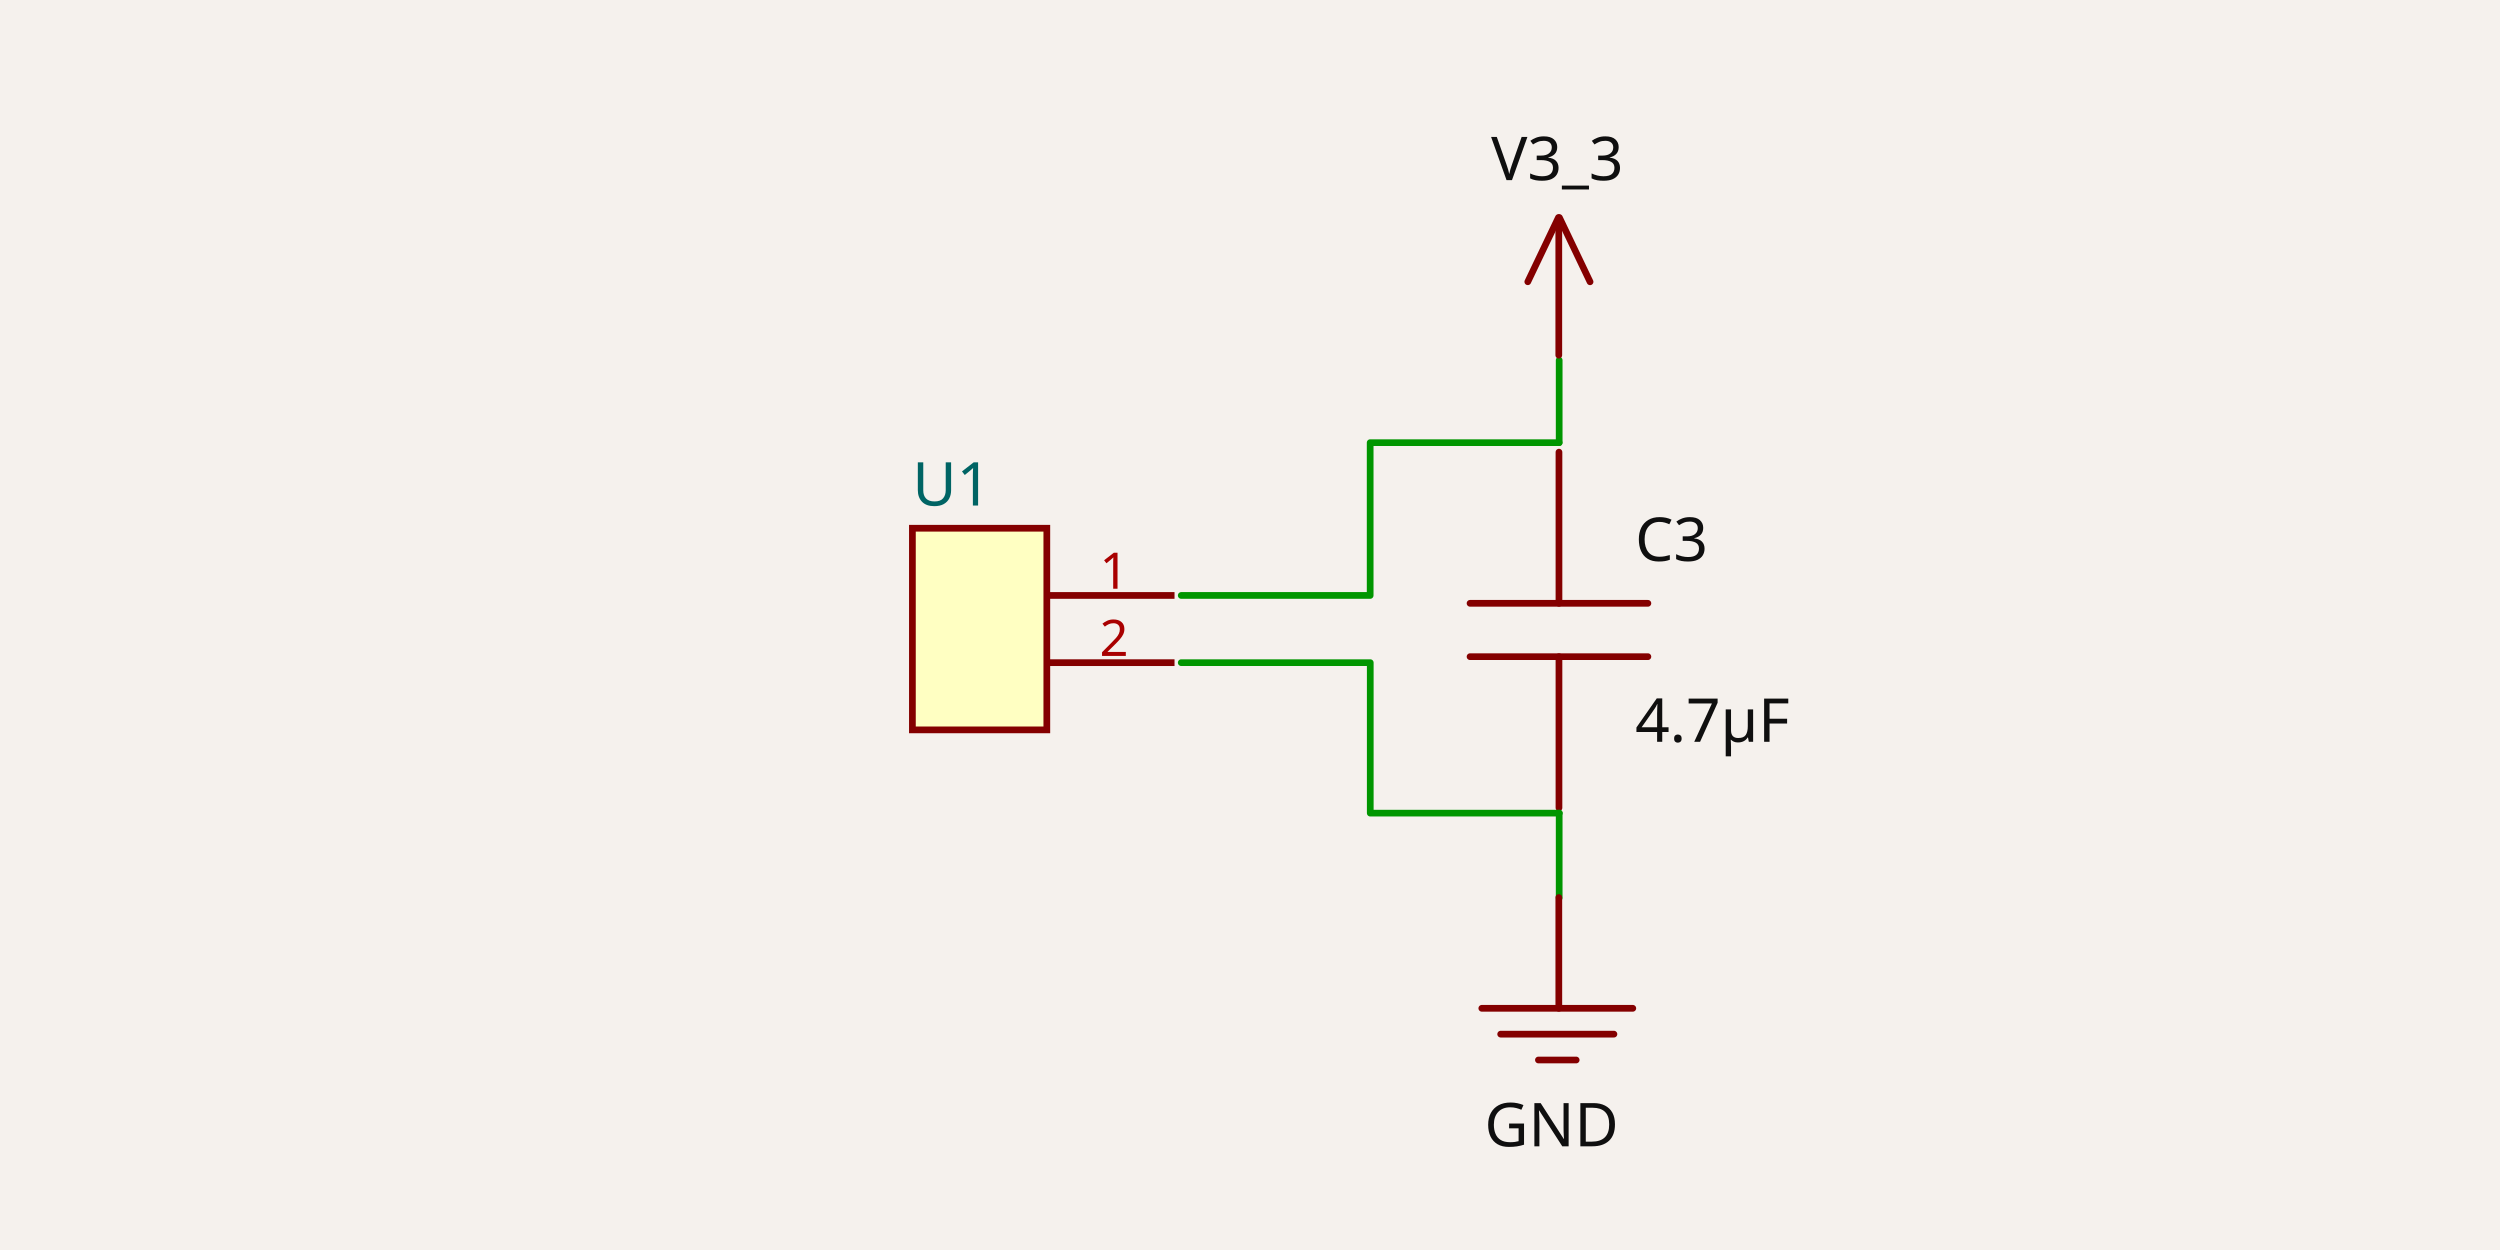
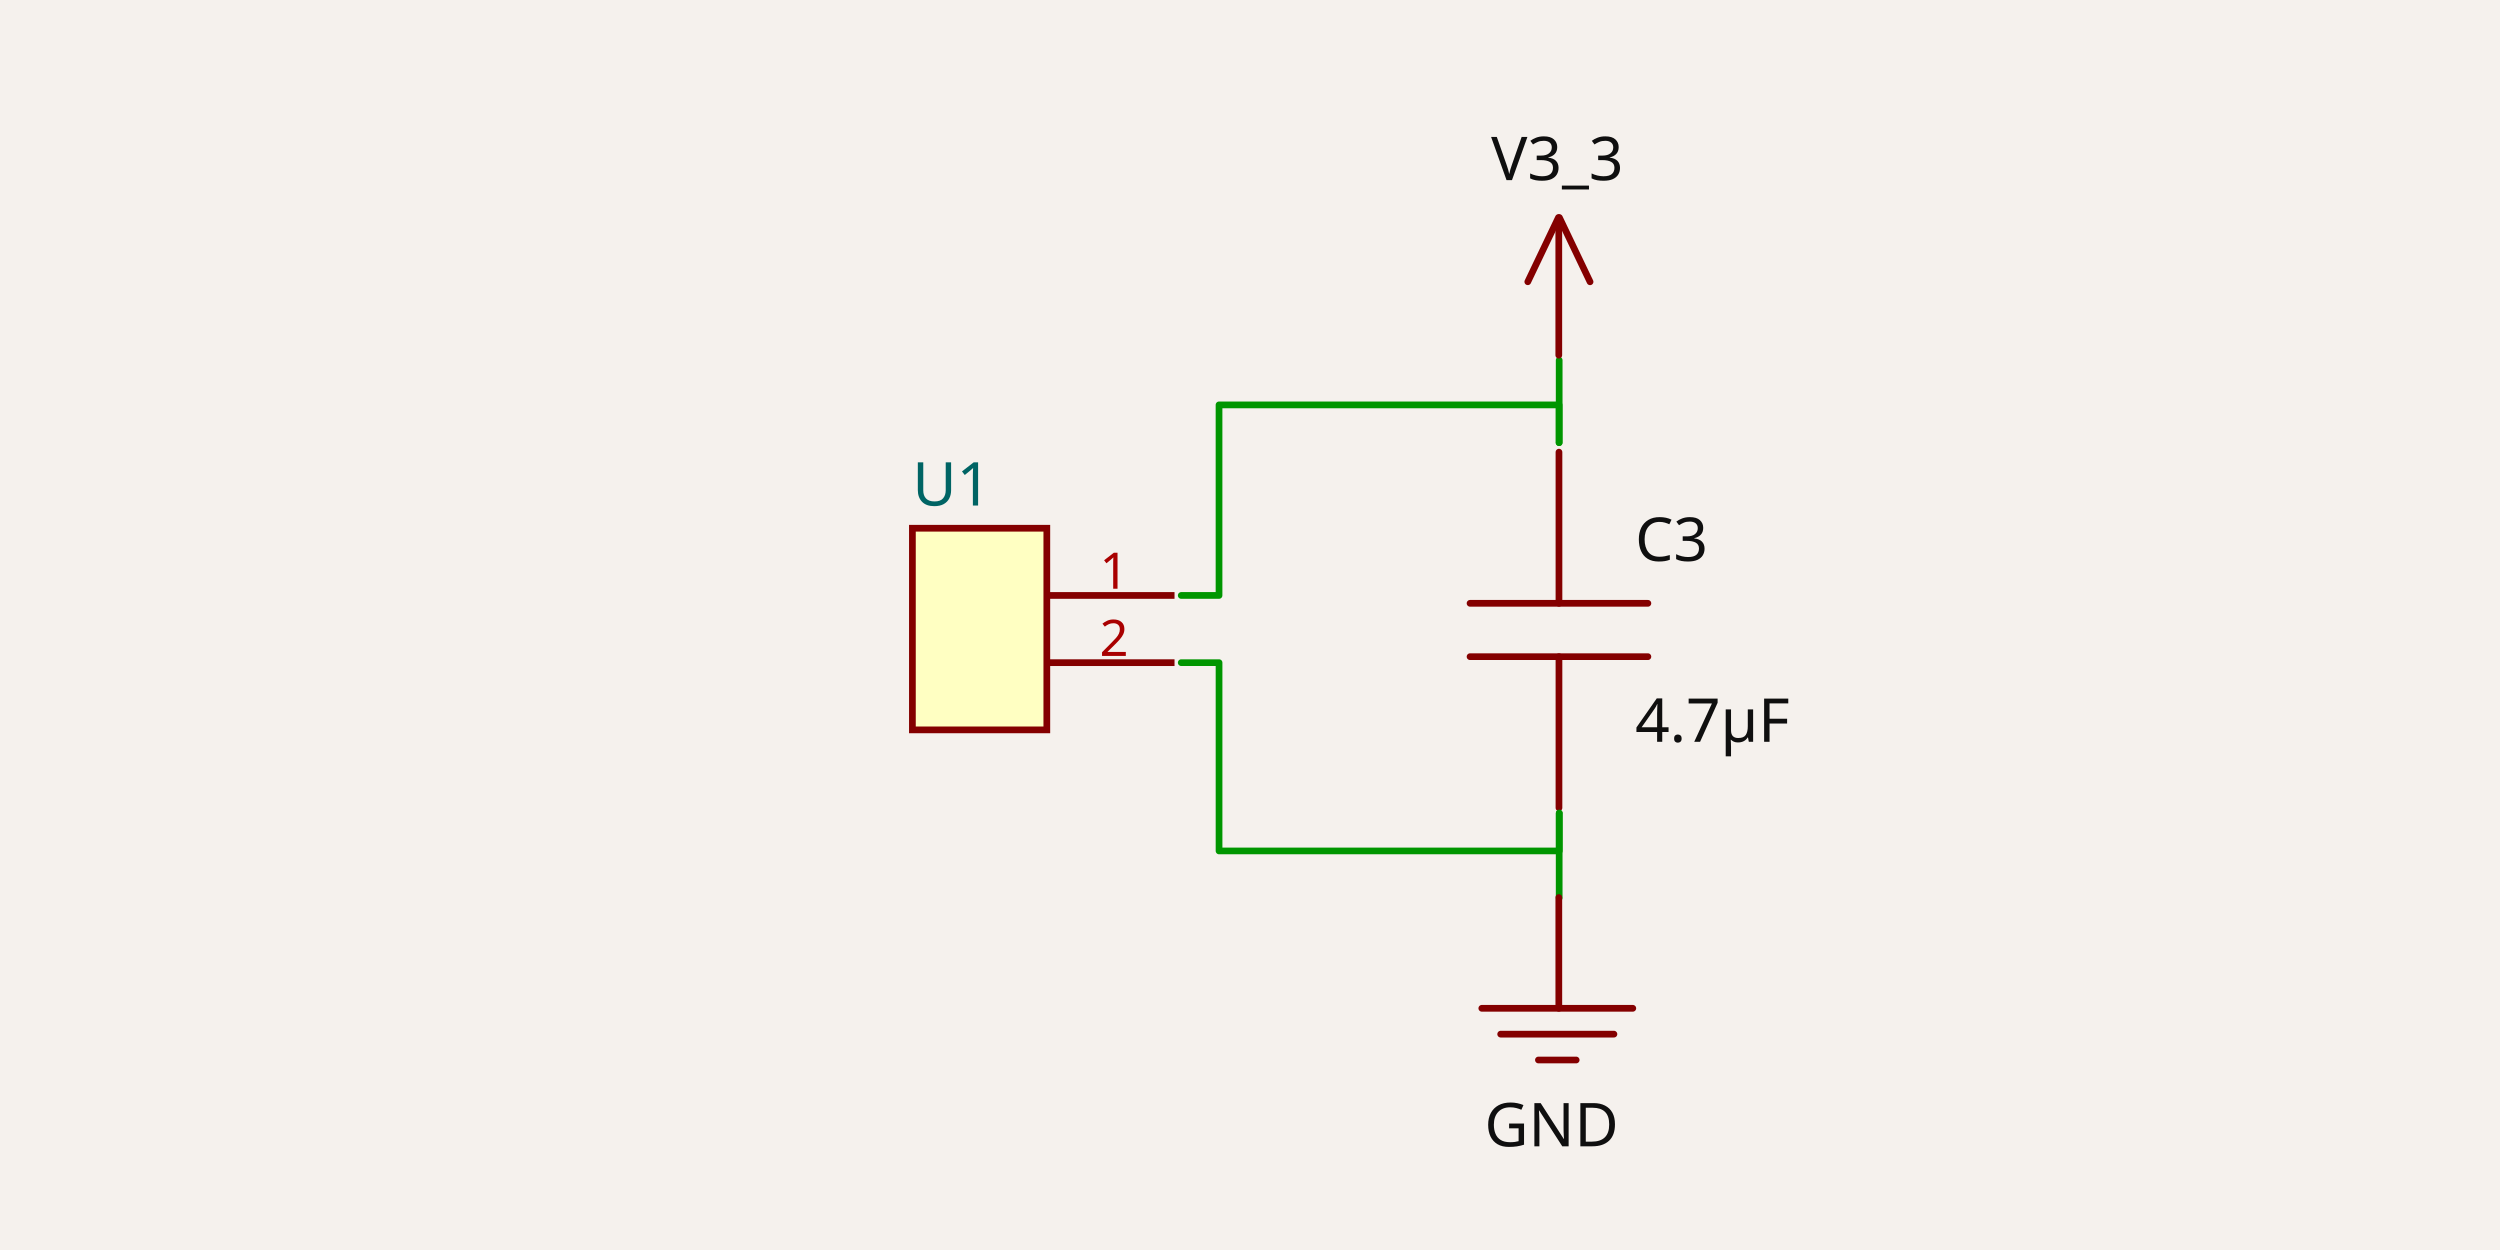
- <svg xmlns="http://www.w3.org/2000/svg" width="1200" height="600" style="background-color: rgb(245, 241, 237)" data-real-to-screen-transform="matrix(161.3076674911,0,0,-161.3076674911,470.2126049058,301.9464458544)" data-software-used-string="@tscircuit/core@0.0.555">
+ <svg xmlns="http://www.w3.org/2000/svg" width="1200" height="600" style="background-color: rgb(245, 241, 237)" data-real-to-screen-transform="matrix(161.3076674911,0,0,-161.3076674911,470.2126049058,301.9464458544)" data-software-used-string="@tscircuit/core@0.0.586">
  <style>
              .boundary { fill: rgb(245, 241, 237); }
              .schematic-boundary { fill: none; stroke: #fff; }
              .component { fill: none; stroke: rgb(132, 0, 0); }
              .chip { fill: rgb(255, 255, 194); stroke: rgb(132, 0, 0); }
              .component-pin { fill: none; stroke: rgb(132, 0, 0); }
              .trace:hover {
                filter: invert(1);
              }
              .trace:hover .trace-crossing-outline {
                opacity: 0;
              }
              .trace:hover .trace-junction {
                filter: invert(1);
              }
              .text { font-family: sans-serif; fill: rgb(0, 150, 0); }
              .pin-number { fill: rgb(169, 0, 0); }
              .port-label { fill: rgb(0, 100, 100); }
              .component-name { fill: rgb(0, 100, 100); }
            </style>
  <rect class="boundary" x="0" y="0" width="1200" height="600" />
  <g data-circuit-json-type="schematic_component" data-schematic-component-id="schematic_component_0">
    <rect class="component chip" x="437.951" y="253.554" width="64.523" height="96.785" stroke-width="3.226px" fill="rgb(255, 255, 194)" stroke="rgb(132, 0, 0)" />
    <rect class="component-overlay" x="437.951" y="253.554" width="64.523" height="96.785" fill="transparent" />
    <text x="437.951" y="371.309" fill="#006464" text-anchor="start" dominant-baseline="middle" font-family="sans-serif" font-size="29.035px" transform="rotate(0, 437.9511, 371.3087)" />
    <text x="437.951" y="232.584" fill="#006464" text-anchor="start" dominant-baseline="middle" font-family="sans-serif" font-size="29.035px" transform="rotate(0, 437.9511, 232.5841)">U1</text>
    <line class="component-pin" x1="563.771" y1="285.816" x2="502.474" y2="285.816" stroke-width="3.226px" />
+     <g data-schematic-port-id="source_port_0">
+       <rect x="563.771" y="282.59" width="6.452" height="6.452" opacity="0" />
+     </g>
    <text class="pin-number" x="534.736" y="282.59" style="font-family: sans-serif;" fill="rgb(169, 0, 0)" text-anchor="middle" dominant-baseline="auto" font-size="24.196px" transform="">1</text>
    <line class="component-pin" x1="563.771" y1="318.077" x2="502.474" y2="318.077" stroke-width="3.226px" />
+     <g data-schematic-port-id="source_port_1">
+       <rect x="563.771" y="314.851" width="6.452" height="6.452" opacity="0" />
+     </g>
    <text class="pin-number" x="534.736" y="314.851" style="font-family: sans-serif;" fill="rgb(169, 0, 0)" text-anchor="middle" dominant-baseline="auto" font-size="24.196px" transform="">2</text>
  </g>
  <g data-circuit-json-type="schematic_component" data-schematic-component-id="schematic_component_1">
    <rect class="component-overlay" x="705.624" y="217.037" width="85.359" height="170.717" fill="transparent" />
    <path d="M 748.303 217.037 L 748.303 289.592" stroke="rgb(132, 0, 0)" fill="none" stroke-width="3.226px" stroke-linecap="round" />
    <path d="M 748.303 315.2 L 748.303 387.754" stroke="rgb(132, 0, 0)" fill="none" stroke-width="3.226px" stroke-linecap="round" />
    <path d="M 705.624 289.592 L 790.983 289.592" stroke="rgb(132, 0, 0)" fill="none" stroke-width="3.226px" stroke-linecap="round" />
    <path d="M 705.624 315.2 L 790.983 315.2" stroke="rgb(132, 0, 0)" fill="none" stroke-width="3.226px" stroke-linecap="round" />
    <text x="784.878" y="269.235" fill="rgb(15, 15, 15)" font-family="sans-serif" text-anchor="start" dominant-baseline="auto" font-size="29.035px">C3</text>
    <text x="784.878" y="333.547" fill="rgb(15, 15, 15)" font-family="sans-serif" text-anchor="start" dominant-baseline="hanging" font-size="29.035px">4.7µF</text>
  </g>
  <g class="trace" data-circuit-json-type="schematic_trace" data-schematic-trace-id="schematic_trace_0">
-     <path d="M 566.997 318.077 L 657.723 318.077 L 657.723 390.305 L 748.449 390.305" class="trace-invisible-hover-outline" stroke="rgb(0, 150, 0)" fill="none" stroke-width="25.809px" stroke-linecap="round" opacity="0" stroke-linejoin="round" />
-     <path d="M 566.997 318.077 L 657.723 318.077 L 657.723 390.305 L 748.449 390.305" stroke="rgb(0, 150, 0)" fill="none" stroke-width="3.226px" stroke-linecap="round" stroke-linejoin="round" />
+     <path d="M 566.997 318.077 L 585.142 318.077 L 585.142 408.45 L 748.449 408.45 L 748.449 390.305" class="trace-invisible-hover-outline" stroke="rgb(0, 150, 0)" fill="none" stroke-width="25.809px" stroke-linecap="round" opacity="0" stroke-linejoin="round" />
+     <path d="M 566.997 318.077 L 585.142 318.077 L 585.142 408.45 L 748.449 408.45 L 748.449 390.305" stroke="rgb(0, 150, 0)" fill="none" stroke-width="3.226px" stroke-linecap="round" stroke-linejoin="round" />
  </g>
  <g class="trace" data-circuit-json-type="schematic_trace" data-schematic-trace-id="schematic_trace_1">
-     <path d="M 748.361 212.477 L 657.679 212.477 L 657.679 285.816 L 566.997 285.816" class="trace-invisible-hover-outline" stroke="rgb(0, 150, 0)" fill="none" stroke-width="25.809px" stroke-linecap="round" opacity="0" stroke-linejoin="round" />
-     <path d="M 748.361 212.477 L 657.679 212.477 L 657.679 285.816 L 566.997 285.816" stroke="rgb(0, 150, 0)" fill="none" stroke-width="3.226px" stroke-linecap="round" stroke-linejoin="round" />
+     <path d="M 748.361 212.477 L 748.361 194.34 L 585.134 194.34 L 585.134 285.816 L 566.997 285.816" class="trace-invisible-hover-outline" stroke="rgb(0, 150, 0)" fill="none" stroke-width="25.809px" stroke-linecap="round" opacity="0" stroke-linejoin="round" />
+     <path d="M 748.361 212.477 L 748.361 194.34 L 585.134 194.34 L 585.134 285.816 L 566.997 285.816" stroke="rgb(0, 150, 0)" fill="none" stroke-width="3.226px" stroke-linecap="round" stroke-linejoin="round" />
  </g>
  <g class="trace" data-circuit-json-type="schematic_trace" data-schematic-trace-id="schematic_trace_2">
    <path d="M 748.361 212.477 L 748.405 212.477 L 748.405 172.9" class="trace-invisible-hover-outline" stroke="rgb(0, 150, 0)" fill="none" stroke-width="25.809px" stroke-linecap="round" opacity="0" stroke-linejoin="round" />
    <path d="M 748.361 212.477 L 748.405 212.477 L 748.405 172.9" stroke="rgb(0, 150, 0)" fill="none" stroke-width="3.226px" stroke-linecap="round" stroke-linejoin="round" />
  </g>
  <g class="trace" data-circuit-json-type="schematic_trace" data-schematic-trace-id="schematic_trace_3">
    <path d="M 748.449 390.305 L 748.405 390.305 L 748.405 430.993" class="trace-invisible-hover-outline" stroke="rgb(0, 150, 0)" fill="none" stroke-width="25.809px" stroke-linecap="round" opacity="0" stroke-linejoin="round" />
    <path d="M 748.449 390.305 L 748.405 390.305 L 748.405 430.993" stroke="rgb(0, 150, 0)" fill="none" stroke-width="3.226px" stroke-linecap="round" stroke-linejoin="round" />
+   </g>
+   <g class="schematic-port-hover" data-schematic-port-id="source_port_0">
+     <circle cx="566.997" cy="285.816" r="6.452" fill="red" opacity="0" />
+   </g>
+   <g class="schematic-port-hover" data-schematic-port-id="source_port_1">
+     <circle cx="566.997" cy="318.077" r="6.452" fill="red" opacity="0" />
+   </g>
+   <g class="schematic-port-hover" data-schematic-port-id="source_port_2">
+     <circle cx="748.449" cy="390.305" r="6.452" fill="red" opacity="0" />
+   </g>
+   <g class="schematic-port-hover" data-schematic-port-id="source_port_3">
+     <circle cx="748.361" cy="212.477" r="6.452" fill="red" opacity="0" />
  </g>
  <rect class="component-overlay" x="733.341" y="104.424" width="29.887" height="66.065" fill="transparent" />
  <path d="M 748.049 104.424 L 733.341 135.245" stroke="rgb(132, 0, 0)" fill="none" stroke-width="3.226px" stroke-linecap="round" />
  <path d="M 748.521 104.44 L 763.228 135.261" stroke="rgb(132, 0, 0)" fill="none" stroke-width="3.226px" stroke-linecap="round" />
  <path d="M 748.219 105.237 L 748.219 170.489" stroke="rgb(132, 0, 0)" fill="none" stroke-width="3.226px" stroke-linecap="round" />
  <text x="747.497" y="94.971" fill="rgb(15, 15, 15)" font-family="sans-serif" text-anchor="middle" dominant-baseline="ideographic" font-size="29.035px">V3_3</text>
  <rect class="component-overlay" x="711.266" y="430.818" width="72.479" height="77.981" fill="transparent" />
  <path d="M 748.23 430.818 L 748.23 483.99" stroke="rgb(132, 0, 0)" fill="none" stroke-width="3.226px" stroke-linecap="round" />
  <path d="M 711.266 483.985 L 783.744 483.985" stroke="rgb(132, 0, 0)" fill="none" stroke-width="3.226px" stroke-linecap="round" />
  <path d="M 720.325 496.392 L 774.685 496.392" stroke="rgb(132, 0, 0)" fill="none" stroke-width="3.226px" stroke-linecap="round" />
  <path d="M 738.445 508.799 L 756.565 508.799" stroke="rgb(132, 0, 0)" fill="none" stroke-width="3.226px" stroke-linecap="round" />
  <text x="744.756" y="527.693" fill="rgb(15, 15, 15)" font-family="sans-serif" text-anchor="middle" dominant-baseline="hanging" font-size="29.035px">GND</text>
</svg>
